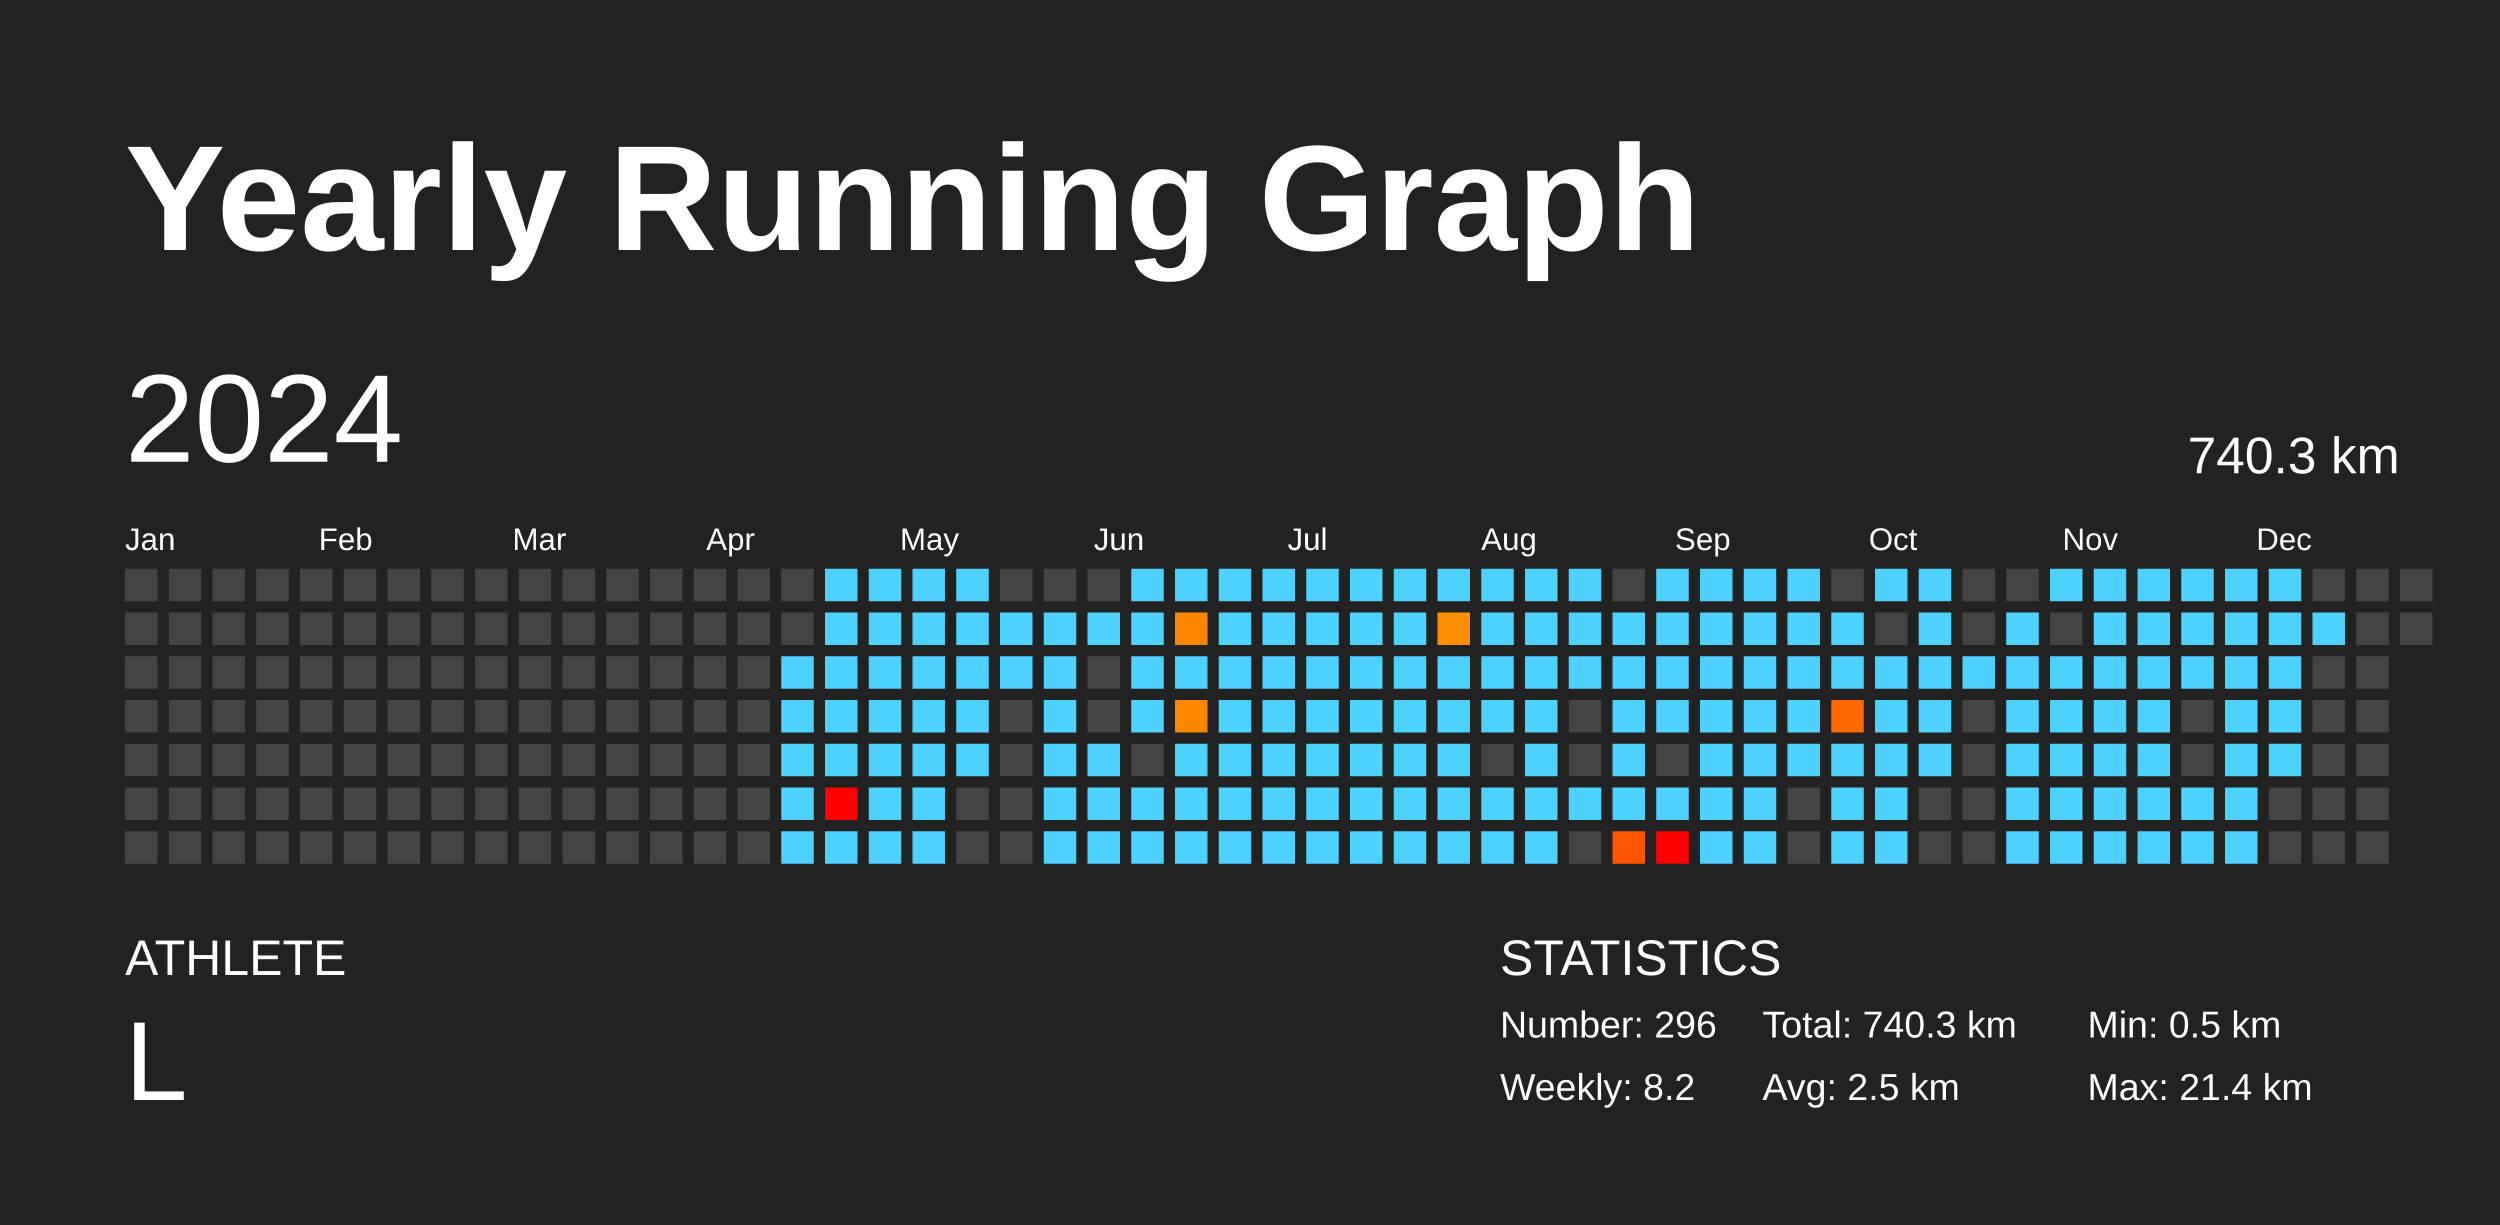
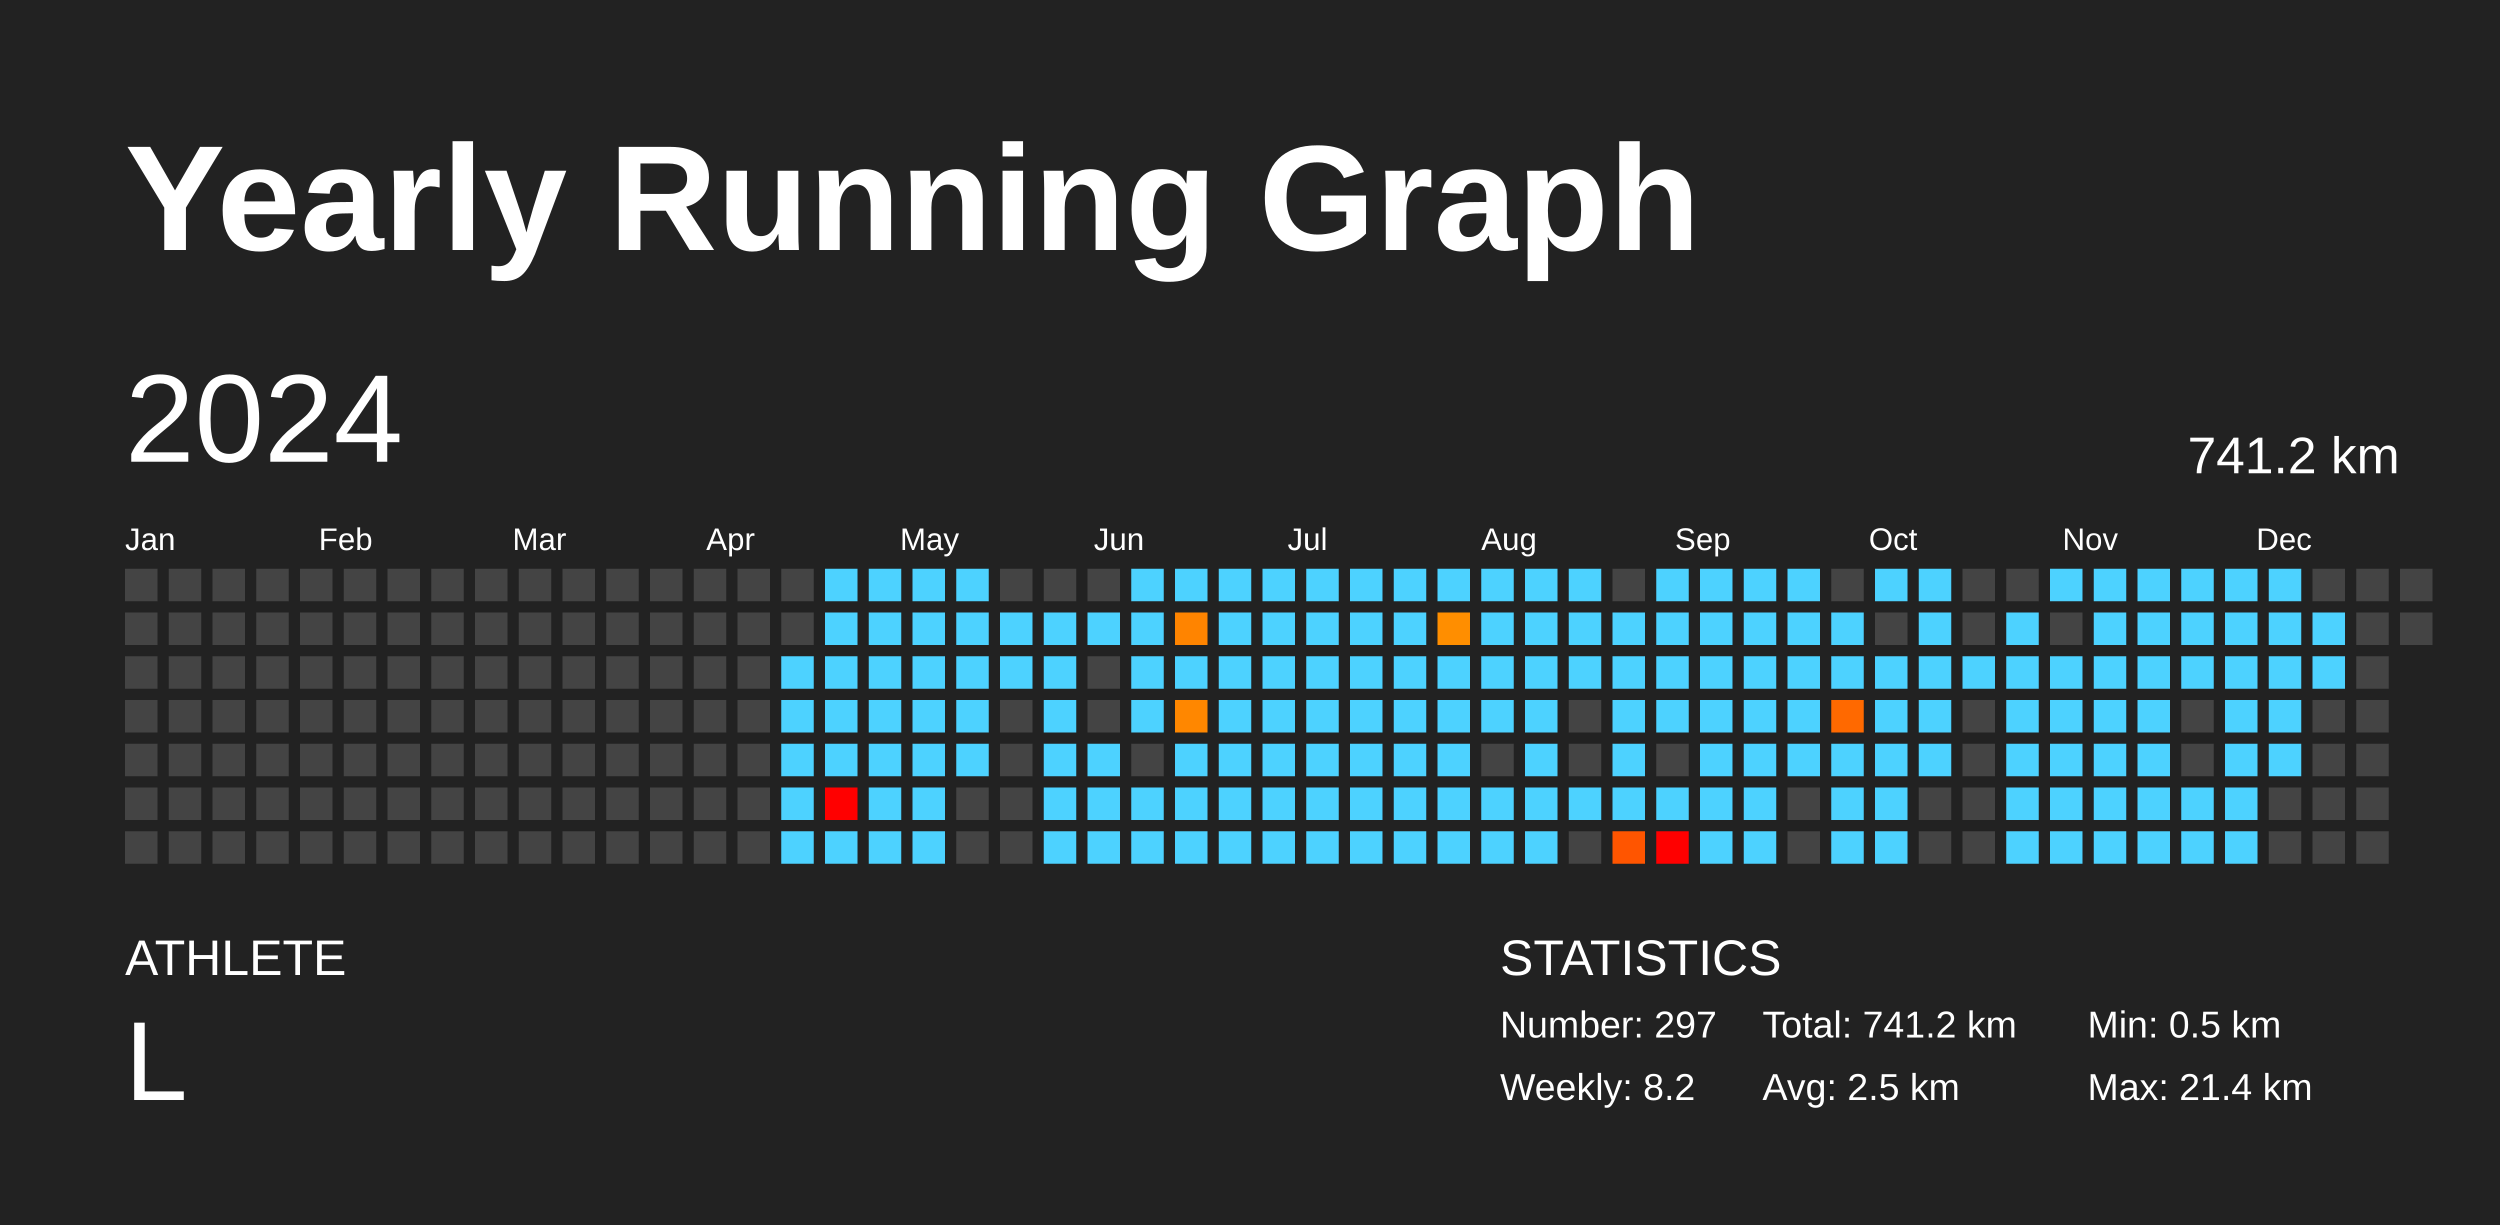
<svg xmlns="http://www.w3.org/2000/svg" baseProfile="full" height="98mm" version="1.1" viewBox="0,0,200,98" width="200mm">
  <defs />
  <rect fill="#222222" height="98" width="200" x="0" y="0" />
  <text fill="#FFFFFF" style="font-size:12px; font-family:Arial; font-weight:bold;" x="10" y="20">Yearly Running Graph</text>
  <text fill="#FFFFFF" style="font-size:4px; font-family:Arial" x="10" y="78">ATHLETE</text>
  <text fill="#FFFFFF" style="font-size:9px; font-family:Arial" x="10" y="88">L</text>
  <text fill="#FFFFFF" style="font-size:4px; font-family:Arial" x="120" y="78">STATISTICS</text>
-   <text fill="#FFFFFF" style="font-size:3px; font-family:Arial" x="120" y="83">Number: 296</text>
+   <text fill="#FFFFFF" style="font-size:3px; font-family:Arial" x="120" y="83">Number: 297</text>
  <text fill="#FFFFFF" style="font-size:3px; font-family:Arial" x="120" y="88">Weekly: 8.2</text>
-   <text fill="#FFFFFF" style="font-size:3px; font-family:Arial" x="141" y="83">Total: 740.3 km</text>
+   <text fill="#FFFFFF" style="font-size:3px; font-family:Arial" x="141" y="83">Total: 741.2 km</text>
  <text fill="#FFFFFF" style="font-size:3px; font-family:Arial" x="141" y="88">Avg: 2.5 km</text>
  <text fill="#FFFFFF" style="font-size:3px; font-family:Arial" x="167" y="83">Min: 0.5 km</text>
  <text fill="#FFFFFF" style="font-size:3px; font-family:Arial" x="167" y="88">Max: 21.4 km</text>
  <text dominant-baseline="hanging" fill="#FFFFFF" style="font-size:10.0px; font-family:Arial;" x="10" y="30">2024</text>
-   <text dominant-baseline="hanging" fill="#FFFFFF" style="font-size:4.125px; font-family:Arial;" x="175" y="35">740.3 km</text>
+   <text dominant-baseline="hanging" fill="#FFFFFF" style="font-size:4.125px; font-family:Arial;" x="175" y="35">741.2 km</text>
  <text fill="#FFFFFF" style="font-size:2.5px; font-family:Arial" x="10.0" y="44">Jan</text>
  <text fill="#FFFFFF" style="font-size:2.5px; font-family:Arial" x="25.5" y="44">Feb</text>
  <text fill="#FFFFFF" style="font-size:2.5px; font-family:Arial" x="41.0" y="44">Mar</text>
  <text fill="#FFFFFF" style="font-size:2.5px; font-family:Arial" x="56.5" y="44">Apr</text>
  <text fill="#FFFFFF" style="font-size:2.5px; font-family:Arial" x="72.0" y="44">May</text>
  <text fill="#FFFFFF" style="font-size:2.5px; font-family:Arial" x="87.5" y="44">Jun</text>
  <text fill="#FFFFFF" style="font-size:2.5px; font-family:Arial" x="103.0" y="44">Jul</text>
  <text fill="#FFFFFF" style="font-size:2.5px; font-family:Arial" x="118.5" y="44">Aug</text>
  <text fill="#FFFFFF" style="font-size:2.5px; font-family:Arial" x="134.0" y="44">Sep</text>
  <text fill="#FFFFFF" style="font-size:2.5px; font-family:Arial" x="149.5" y="44">Oct</text>
  <text fill="#FFFFFF" style="font-size:2.5px; font-family:Arial" x="165.0" y="44">Nov</text>
  <text fill="#FFFFFF" style="font-size:2.5px; font-family:Arial" x="180.5" y="44">Dec</text>
  <rect fill="#444444" height="2.6" width="2.6" x="10.0" y="45.5" />
  <rect fill="#444444" height="2.6" width="2.6" x="10.0" y="49.0" />
  <rect fill="#444444" height="2.6" width="2.6" x="10.0" y="52.5" />
  <rect fill="#444444" height="2.6" width="2.6" x="10.0" y="56.0" />
  <rect fill="#444444" height="2.6" width="2.6" x="10.0" y="59.5" />
  <rect fill="#444444" height="2.6" width="2.6" x="10.0" y="63.0" />
  <rect fill="#444444" height="2.6" width="2.6" x="10.0" y="66.5" />
  <rect fill="#444444" height="2.6" width="2.6" x="13.5" y="45.5" />
  <rect fill="#444444" height="2.6" width="2.6" x="13.5" y="49.0" />
  <rect fill="#444444" height="2.6" width="2.6" x="13.5" y="52.5" />
  <rect fill="#444444" height="2.6" width="2.6" x="13.5" y="56.0" />
  <rect fill="#444444" height="2.6" width="2.6" x="13.5" y="59.5" />
  <rect fill="#444444" height="2.6" width="2.6" x="13.5" y="63.0" />
  <rect fill="#444444" height="2.6" width="2.6" x="13.5" y="66.5" />
  <rect fill="#444444" height="2.6" width="2.6" x="17.0" y="45.5" />
  <rect fill="#444444" height="2.6" width="2.6" x="17.0" y="49.0" />
  <rect fill="#444444" height="2.6" width="2.6" x="17.0" y="52.5" />
  <rect fill="#444444" height="2.6" width="2.6" x="17.0" y="56.0" />
  <rect fill="#444444" height="2.6" width="2.6" x="17.0" y="59.5" />
  <rect fill="#444444" height="2.6" width="2.6" x="17.0" y="63.0" />
  <rect fill="#444444" height="2.6" width="2.6" x="17.0" y="66.5" />
  <rect fill="#444444" height="2.6" width="2.6" x="20.5" y="45.5" />
  <rect fill="#444444" height="2.6" width="2.6" x="20.5" y="49.0" />
  <rect fill="#444444" height="2.6" width="2.6" x="20.5" y="52.5" />
  <rect fill="#444444" height="2.6" width="2.6" x="20.5" y="56.0" />
  <rect fill="#444444" height="2.6" width="2.6" x="20.5" y="59.5" />
  <rect fill="#444444" height="2.6" width="2.6" x="20.5" y="63.0" />
  <rect fill="#444444" height="2.6" width="2.6" x="20.5" y="66.5" />
  <rect fill="#444444" height="2.6" width="2.6" x="24.0" y="45.5" />
  <rect fill="#444444" height="2.6" width="2.6" x="24.0" y="49.0" />
  <rect fill="#444444" height="2.6" width="2.6" x="24.0" y="52.5" />
  <rect fill="#444444" height="2.6" width="2.6" x="24.0" y="56.0" />
  <rect fill="#444444" height="2.6" width="2.6" x="24.0" y="59.5" />
  <rect fill="#444444" height="2.6" width="2.6" x="24.0" y="63.0" />
  <rect fill="#444444" height="2.6" width="2.6" x="24.0" y="66.5" />
  <rect fill="#444444" height="2.6" width="2.6" x="27.5" y="45.5" />
  <rect fill="#444444" height="2.6" width="2.6" x="27.5" y="49.0" />
  <rect fill="#444444" height="2.6" width="2.6" x="27.5" y="52.5" />
  <rect fill="#444444" height="2.6" width="2.6" x="27.5" y="56.0" />
  <rect fill="#444444" height="2.6" width="2.6" x="27.5" y="59.5" />
  <rect fill="#444444" height="2.6" width="2.6" x="27.5" y="63.0" />
  <rect fill="#444444" height="2.6" width="2.6" x="27.5" y="66.5" />
  <rect fill="#444444" height="2.6" width="2.6" x="31.0" y="45.5" />
  <rect fill="#444444" height="2.6" width="2.6" x="31.0" y="49.0" />
  <rect fill="#444444" height="2.6" width="2.6" x="31.0" y="52.5" />
  <rect fill="#444444" height="2.6" width="2.6" x="31.0" y="56.0" />
  <rect fill="#444444" height="2.6" width="2.6" x="31.0" y="59.5" />
  <rect fill="#444444" height="2.6" width="2.6" x="31.0" y="63.0" />
  <rect fill="#444444" height="2.6" width="2.6" x="31.0" y="66.5" />
  <rect fill="#444444" height="2.6" width="2.6" x="34.5" y="45.5" />
  <rect fill="#444444" height="2.6" width="2.6" x="34.5" y="49.0" />
  <rect fill="#444444" height="2.6" width="2.6" x="34.5" y="52.5" />
  <rect fill="#444444" height="2.6" width="2.6" x="34.5" y="56.0" />
  <rect fill="#444444" height="2.6" width="2.6" x="34.5" y="59.5" />
  <rect fill="#444444" height="2.6" width="2.6" x="34.5" y="63.0" />
  <rect fill="#444444" height="2.6" width="2.6" x="34.5" y="66.5" />
  <rect fill="#444444" height="2.6" width="2.6" x="38.0" y="45.5" />
  <rect fill="#444444" height="2.6" width="2.6" x="38.0" y="49.0" />
  <rect fill="#444444" height="2.6" width="2.6" x="38.0" y="52.5" />
  <rect fill="#444444" height="2.6" width="2.6" x="38.0" y="56.0" />
  <rect fill="#444444" height="2.6" width="2.6" x="38.0" y="59.5" />
  <rect fill="#444444" height="2.6" width="2.6" x="38.0" y="63.0" />
  <rect fill="#444444" height="2.6" width="2.6" x="38.0" y="66.5" />
  <rect fill="#444444" height="2.6" width="2.6" x="41.5" y="45.5" />
  <rect fill="#444444" height="2.6" width="2.6" x="41.5" y="49.0" />
  <rect fill="#444444" height="2.6" width="2.6" x="41.5" y="52.5" />
  <rect fill="#444444" height="2.6" width="2.6" x="41.5" y="56.0" />
  <rect fill="#444444" height="2.6" width="2.6" x="41.5" y="59.5" />
  <rect fill="#444444" height="2.6" width="2.6" x="41.5" y="63.0" />
  <rect fill="#444444" height="2.6" width="2.6" x="41.5" y="66.5" />
  <rect fill="#444444" height="2.6" width="2.6" x="45.0" y="45.5" />
  <rect fill="#444444" height="2.6" width="2.6" x="45.0" y="49.0" />
  <rect fill="#444444" height="2.6" width="2.6" x="45.0" y="52.5" />
  <rect fill="#444444" height="2.6" width="2.6" x="45.0" y="56.0" />
  <rect fill="#444444" height="2.6" width="2.6" x="45.0" y="59.5" />
  <rect fill="#444444" height="2.6" width="2.6" x="45.0" y="63.0" />
  <rect fill="#444444" height="2.6" width="2.6" x="45.0" y="66.5" />
  <rect fill="#444444" height="2.6" width="2.6" x="48.5" y="45.5" />
  <rect fill="#444444" height="2.6" width="2.6" x="48.5" y="49.0" />
  <rect fill="#444444" height="2.6" width="2.6" x="48.5" y="52.5" />
  <rect fill="#444444" height="2.6" width="2.6" x="48.5" y="56.0" />
  <rect fill="#444444" height="2.6" width="2.6" x="48.5" y="59.5" />
  <rect fill="#444444" height="2.6" width="2.6" x="48.5" y="63.0" />
  <rect fill="#444444" height="2.6" width="2.6" x="48.5" y="66.5" />
  <rect fill="#444444" height="2.6" width="2.6" x="52.0" y="45.5" />
  <rect fill="#444444" height="2.6" width="2.6" x="52.0" y="49.0" />
  <rect fill="#444444" height="2.6" width="2.6" x="52.0" y="52.5" />
  <rect fill="#444444" height="2.6" width="2.6" x="52.0" y="56.0" />
  <rect fill="#444444" height="2.6" width="2.6" x="52.0" y="59.5" />
  <rect fill="#444444" height="2.6" width="2.6" x="52.0" y="63.0" />
  <rect fill="#444444" height="2.6" width="2.6" x="52.0" y="66.5" />
  <rect fill="#444444" height="2.6" width="2.6" x="55.5" y="45.5" />
  <rect fill="#444444" height="2.6" width="2.6" x="55.5" y="49.0" />
  <rect fill="#444444" height="2.6" width="2.6" x="55.5" y="52.5" />
  <rect fill="#444444" height="2.6" width="2.6" x="55.5" y="56.0" />
  <rect fill="#444444" height="2.6" width="2.6" x="55.5" y="59.5" />
  <rect fill="#444444" height="2.6" width="2.6" x="55.5" y="63.0" />
  <rect fill="#444444" height="2.6" width="2.6" x="55.5" y="66.5" />
  <rect fill="#444444" height="2.6" width="2.6" x="59.0" y="45.5" />
  <rect fill="#444444" height="2.6" width="2.6" x="59.0" y="49.0" />
  <rect fill="#444444" height="2.6" width="2.6" x="59.0" y="52.5" />
  <rect fill="#444444" height="2.6" width="2.6" x="59.0" y="56.0" />
  <rect fill="#444444" height="2.6" width="2.6" x="59.0" y="59.5" />
  <rect fill="#444444" height="2.6" width="2.6" x="59.0" y="63.0" />
  <rect fill="#444444" height="2.6" width="2.6" x="59.0" y="66.5" />
  <rect fill="#444444" height="2.6" width="2.6" x="62.5" y="45.5" />
  <rect fill="#444444" height="2.6" width="2.6" x="62.5" y="49.0" />
  <rect fill="#4dd2ff" height="2.6" width="2.6" x="62.5" y="52.5" />
  <rect fill="#4dd2ff" height="2.6" width="2.6" x="62.5" y="56.0" />
  <rect fill="#4dd2ff" height="2.6" width="2.6" x="62.5" y="59.5" />
  <rect fill="#4dd2ff" height="2.6" width="2.6" x="62.5" y="63.0" />
  <rect fill="#4dd2ff" height="2.6" width="2.6" x="62.5" y="66.5" />
  <rect fill="#4dd2ff" height="2.6" width="2.6" x="66.0" y="45.5" />
  <rect fill="#4dd2ff" height="2.6" width="2.6" x="66.0" y="49.0" />
  <rect fill="#4dd2ff" height="2.6" width="2.6" x="66.0" y="52.5" />
  <rect fill="#4dd2ff" height="2.6" width="2.6" x="66.0" y="56.0" />
  <rect fill="#4dd2ff" height="2.6" width="2.6" x="66.0" y="59.5" />
  <rect fill="red" height="2.6" width="2.6" x="66.0" y="63.0" />
  <rect fill="#4dd2ff" height="2.6" width="2.6" x="66.0" y="66.5" />
  <rect fill="#4dd2ff" height="2.6" width="2.6" x="69.5" y="45.5" />
  <rect fill="#4dd2ff" height="2.6" width="2.6" x="69.5" y="49.0" />
  <rect fill="#4dd2ff" height="2.6" width="2.6" x="69.5" y="52.5" />
  <rect fill="#4dd2ff" height="2.6" width="2.6" x="69.5" y="56.0" />
  <rect fill="#4dd2ff" height="2.6" width="2.6" x="69.5" y="59.5" />
  <rect fill="#4dd2ff" height="2.6" width="2.6" x="69.5" y="63.0" />
  <rect fill="#4dd2ff" height="2.6" width="2.6" x="69.5" y="66.5" />
  <rect fill="#4dd2ff" height="2.6" width="2.6" x="73.0" y="45.5" />
  <rect fill="#4dd2ff" height="2.6" width="2.6" x="73.0" y="49.0" />
  <rect fill="#4dd2ff" height="2.6" width="2.6" x="73.0" y="52.5" />
  <rect fill="#4dd2ff" height="2.6" width="2.6" x="73.0" y="56.0" />
  <rect fill="#4dd2ff" height="2.6" width="2.6" x="73.0" y="59.5" />
  <rect fill="#4dd2ff" height="2.6" width="2.6" x="73.0" y="63.0" />
  <rect fill="#4dd2ff" height="2.6" width="2.6" x="73.0" y="66.5" />
  <rect fill="#4dd2ff" height="2.6" width="2.6" x="76.5" y="45.5" />
  <rect fill="#4dd2ff" height="2.6" width="2.6" x="76.5" y="49.0" />
  <rect fill="#4dd2ff" height="2.6" width="2.6" x="76.5" y="52.5" />
  <rect fill="#4dd2ff" height="2.6" width="2.6" x="76.5" y="56.0" />
  <rect fill="#4dd2ff" height="2.6" width="2.6" x="76.5" y="59.5" />
  <rect fill="#444444" height="2.6" width="2.6" x="76.5" y="63.0" />
  <rect fill="#444444" height="2.6" width="2.6" x="76.5" y="66.5" />
  <rect fill="#444444" height="2.6" width="2.6" x="80.0" y="45.5" />
  <rect fill="#4dd2ff" height="2.6" width="2.6" x="80.0" y="49.0" />
  <rect fill="#4dd2ff" height="2.6" width="2.6" x="80.0" y="52.5" />
  <rect fill="#444444" height="2.6" width="2.6" x="80.0" y="56.0" />
  <rect fill="#444444" height="2.6" width="2.6" x="80.0" y="59.5" />
  <rect fill="#444444" height="2.6" width="2.6" x="80.0" y="63.0" />
  <rect fill="#444444" height="2.6" width="2.6" x="80.0" y="66.5" />
  <rect fill="#444444" height="2.6" width="2.6" x="83.5" y="45.5" />
  <rect fill="#4dd2ff" height="2.6" width="2.6" x="83.5" y="49.0" />
  <rect fill="#4dd2ff" height="2.6" width="2.6" x="83.5" y="52.5" />
  <rect fill="#4dd2ff" height="2.6" width="2.6" x="83.5" y="56.0" />
  <rect fill="#4dd2ff" height="2.6" width="2.6" x="83.5" y="59.5" />
  <rect fill="#4dd2ff" height="2.6" width="2.6" x="83.5" y="63.0" />
  <rect fill="#4dd2ff" height="2.6" width="2.6" x="83.5" y="66.5" />
  <rect fill="#444444" height="2.6" width="2.6" x="87.0" y="45.5" />
  <rect fill="#4dd2ff" height="2.6" width="2.6" x="87.0" y="49.0" />
  <rect fill="#444444" height="2.6" width="2.6" x="87.0" y="52.5" />
  <rect fill="#444444" height="2.6" width="2.6" x="87.0" y="56.0" />
  <rect fill="#4dd2ff" height="2.6" width="2.6" x="87.0" y="59.5" />
  <rect fill="#4dd2ff" height="2.6" width="2.6" x="87.0" y="63.0" />
  <rect fill="#4dd2ff" height="2.6" width="2.6" x="87.0" y="66.5" />
  <rect fill="#4dd2ff" height="2.6" width="2.6" x="90.5" y="45.5" />
  <rect fill="#4dd2ff" height="2.6" width="2.6" x="90.5" y="49.0" />
  <rect fill="#4dd2ff" height="2.6" width="2.6" x="90.5" y="52.5" />
  <rect fill="#4dd2ff" height="2.6" width="2.6" x="90.5" y="56.0" />
  <rect fill="#444444" height="2.6" width="2.6" x="90.5" y="59.5" />
  <rect fill="#4dd2ff" height="2.6" width="2.6" x="90.5" y="63.0" />
  <rect fill="#4dd2ff" height="2.6" width="2.6" x="90.5" y="66.5" />
  <rect fill="#4dd2ff" height="2.6" width="2.6" x="94.0" y="45.5" />
  <rect fill="#ff8400" height="2.6" width="2.6" x="94.0" y="49.0" />
  <rect fill="#4dd2ff" height="2.6" width="2.6" x="94.0" y="52.5" />
  <rect fill="#ff8700" height="2.6" width="2.6" x="94.0" y="56.0" />
  <rect fill="#4dd2ff" height="2.6" width="2.6" x="94.0" y="59.5" />
  <rect fill="#4dd2ff" height="2.6" width="2.6" x="94.0" y="63.0" />
  <rect fill="#4dd2ff" height="2.6" width="2.6" x="94.0" y="66.5" />
  <rect fill="#4dd2ff" height="2.6" width="2.6" x="97.5" y="45.5" />
  <rect fill="#4dd2ff" height="2.6" width="2.6" x="97.5" y="49.0" />
  <rect fill="#4dd2ff" height="2.6" width="2.6" x="97.5" y="52.5" />
  <rect fill="#4dd2ff" height="2.6" width="2.6" x="97.5" y="56.0" />
  <rect fill="#4dd2ff" height="2.6" width="2.6" x="97.5" y="59.5" />
  <rect fill="#4dd2ff" height="2.6" width="2.6" x="97.5" y="63.0" />
  <rect fill="#4dd2ff" height="2.6" width="2.6" x="97.5" y="66.5" />
  <rect fill="#4dd2ff" height="2.6" width="2.6" x="101.0" y="45.5" />
  <rect fill="#4dd2ff" height="2.6" width="2.6" x="101.0" y="49.0" />
  <rect fill="#4dd2ff" height="2.6" width="2.6" x="101.0" y="52.5" />
  <rect fill="#4dd2ff" height="2.6" width="2.6" x="101.0" y="56.0" />
  <rect fill="#4dd2ff" height="2.6" width="2.6" x="101.0" y="59.5" />
  <rect fill="#4dd2ff" height="2.6" width="2.6" x="101.0" y="63.0" />
  <rect fill="#4dd2ff" height="2.6" width="2.6" x="101.0" y="66.5" />
  <rect fill="#4dd2ff" height="2.6" width="2.6" x="104.5" y="45.5" />
  <rect fill="#4dd2ff" height="2.6" width="2.6" x="104.5" y="49.0" />
  <rect fill="#4dd2ff" height="2.6" width="2.6" x="104.5" y="52.5" />
  <rect fill="#4dd2ff" height="2.6" width="2.6" x="104.5" y="56.0" />
  <rect fill="#4dd2ff" height="2.6" width="2.6" x="104.5" y="59.5" />
  <rect fill="#4dd2ff" height="2.6" width="2.6" x="104.5" y="63.0" />
  <rect fill="#4dd2ff" height="2.6" width="2.6" x="104.5" y="66.5" />
  <rect fill="#4dd2ff" height="2.6" width="2.6" x="108.0" y="45.5" />
  <rect fill="#4dd2ff" height="2.6" width="2.6" x="108.0" y="49.0" />
  <rect fill="#4dd2ff" height="2.6" width="2.6" x="108.0" y="52.5" />
  <rect fill="#4dd2ff" height="2.6" width="2.6" x="108.0" y="56.0" />
  <rect fill="#4dd2ff" height="2.6" width="2.6" x="108.0" y="59.5" />
  <rect fill="#4dd2ff" height="2.6" width="2.6" x="108.0" y="63.0" />
  <rect fill="#4dd2ff" height="2.6" width="2.6" x="108.0" y="66.5" />
  <rect fill="#4dd2ff" height="2.6" width="2.6" x="111.5" y="45.5" />
  <rect fill="#4dd2ff" height="2.6" width="2.6" x="111.5" y="49.0" />
  <rect fill="#4dd2ff" height="2.6" width="2.6" x="111.5" y="52.5" />
  <rect fill="#4dd2ff" height="2.6" width="2.6" x="111.5" y="56.0" />
  <rect fill="#4dd2ff" height="2.6" width="2.6" x="111.5" y="59.5" />
  <rect fill="#4dd2ff" height="2.6" width="2.6" x="111.5" y="63.0" />
  <rect fill="#4dd2ff" height="2.6" width="2.6" x="111.5" y="66.5" />
  <rect fill="#4dd2ff" height="2.6" width="2.6" x="115.0" y="45.5" />
  <rect fill="#ff8e00" height="2.6" width="2.6" x="115.0" y="49.0" />
  <rect fill="#4dd2ff" height="2.6" width="2.6" x="115.0" y="52.5" />
  <rect fill="#4dd2ff" height="2.6" width="2.6" x="115.0" y="56.0" />
  <rect fill="#4dd2ff" height="2.6" width="2.6" x="115.0" y="59.5" />
  <rect fill="#4dd2ff" height="2.6" width="2.6" x="115.0" y="63.0" />
  <rect fill="#4dd2ff" height="2.6" width="2.6" x="115.0" y="66.5" />
  <rect fill="#4dd2ff" height="2.6" width="2.6" x="118.5" y="45.5" />
  <rect fill="#4dd2ff" height="2.6" width="2.6" x="118.5" y="49.0" />
  <rect fill="#4dd2ff" height="2.6" width="2.6" x="118.5" y="52.5" />
  <rect fill="#4dd2ff" height="2.6" width="2.6" x="118.5" y="56.0" />
  <rect fill="#444444" height="2.6" width="2.6" x="118.5" y="59.5" />
  <rect fill="#4dd2ff" height="2.6" width="2.6" x="118.5" y="63.0" />
  <rect fill="#4dd2ff" height="2.6" width="2.6" x="118.5" y="66.5" />
  <rect fill="#4dd2ff" height="2.6" width="2.6" x="122.0" y="45.5" />
  <rect fill="#4dd2ff" height="2.6" width="2.6" x="122.0" y="49.0" />
  <rect fill="#4dd2ff" height="2.6" width="2.6" x="122.0" y="52.5" />
  <rect fill="#4dd2ff" height="2.6" width="2.6" x="122.0" y="56.0" />
  <rect fill="#4dd2ff" height="2.6" width="2.6" x="122.0" y="59.5" />
  <rect fill="#4dd2ff" height="2.6" width="2.6" x="122.0" y="63.0" />
  <rect fill="#4dd2ff" height="2.6" width="2.6" x="122.0" y="66.5" />
  <rect fill="#4dd2ff" height="2.6" width="2.6" x="125.5" y="45.5" />
  <rect fill="#4dd2ff" height="2.6" width="2.6" x="125.5" y="49.0" />
  <rect fill="#4dd2ff" height="2.6" width="2.6" x="125.5" y="52.5" />
  <rect fill="#444444" height="2.6" width="2.6" x="125.5" y="56.0" />
  <rect fill="#444444" height="2.6" width="2.6" x="125.5" y="59.5" />
  <rect fill="#4dd2ff" height="2.6" width="2.6" x="125.5" y="63.0" />
  <rect fill="#444444" height="2.6" width="2.6" x="125.5" y="66.5" />
  <rect fill="#444444" height="2.6" width="2.6" x="129.0" y="45.5" />
  <rect fill="#4dd2ff" height="2.6" width="2.6" x="129.0" y="49.0" />
  <rect fill="#4dd2ff" height="2.6" width="2.6" x="129.0" y="52.5" />
  <rect fill="#4dd2ff" height="2.6" width="2.6" x="129.0" y="56.0" />
  <rect fill="#4dd2ff" height="2.6" width="2.6" x="129.0" y="59.5" />
  <rect fill="#4dd2ff" height="2.6" width="2.6" x="129.0" y="63.0" />
  <rect fill="#ff5500" height="2.6" width="2.6" x="129.0" y="66.5" />
  <rect fill="#4dd2ff" height="2.6" width="2.6" x="132.5" y="45.5" />
  <rect fill="#4dd2ff" height="2.6" width="2.6" x="132.5" y="49.0" />
  <rect fill="#4dd2ff" height="2.6" width="2.6" x="132.5" y="52.5" />
  <rect fill="#4dd2ff" height="2.6" width="2.6" x="132.5" y="56.0" />
  <rect fill="#444444" height="2.6" width="2.6" x="132.5" y="59.5" />
  <rect fill="#4dd2ff" height="2.6" width="2.6" x="132.5" y="63.0" />
  <rect fill="red" height="2.6" width="2.6" x="132.5" y="66.5" />
  <rect fill="#4dd2ff" height="2.6" width="2.6" x="136.0" y="45.5" />
  <rect fill="#4dd2ff" height="2.6" width="2.6" x="136.0" y="49.0" />
  <rect fill="#4dd2ff" height="2.6" width="2.6" x="136.0" y="52.5" />
  <rect fill="#4dd2ff" height="2.6" width="2.6" x="136.0" y="56.0" />
  <rect fill="#4dd2ff" height="2.6" width="2.6" x="136.0" y="59.5" />
  <rect fill="#4dd2ff" height="2.6" width="2.6" x="136.0" y="63.0" />
  <rect fill="#4dd2ff" height="2.6" width="2.6" x="136.0" y="66.5" />
  <rect fill="#4dd2ff" height="2.6" width="2.6" x="139.5" y="45.5" />
  <rect fill="#4dd2ff" height="2.6" width="2.6" x="139.5" y="49.0" />
  <rect fill="#4dd2ff" height="2.6" width="2.6" x="139.5" y="52.5" />
  <rect fill="#4dd2ff" height="2.6" width="2.6" x="139.5" y="56.0" />
  <rect fill="#4dd2ff" height="2.6" width="2.6" x="139.5" y="59.5" />
  <rect fill="#4dd2ff" height="2.6" width="2.6" x="139.5" y="63.0" />
  <rect fill="#4dd2ff" height="2.6" width="2.6" x="139.5" y="66.5" />
  <rect fill="#4dd2ff" height="2.6" width="2.6" x="143.0" y="45.5" />
  <rect fill="#4dd2ff" height="2.6" width="2.6" x="143.0" y="49.0" />
  <rect fill="#4dd2ff" height="2.6" width="2.6" x="143.0" y="52.5" />
  <rect fill="#4dd2ff" height="2.6" width="2.6" x="143.0" y="56.0" />
  <rect fill="#4dd2ff" height="2.6" width="2.6" x="143.0" y="59.5" />
  <rect fill="#444444" height="2.6" width="2.6" x="143.0" y="63.0" />
  <rect fill="#444444" height="2.6" width="2.6" x="143.0" y="66.5" />
  <rect fill="#444444" height="2.6" width="2.6" x="146.5" y="45.5" />
  <rect fill="#4dd2ff" height="2.6" width="2.6" x="146.5" y="49.0" />
  <rect fill="#4dd2ff" height="2.6" width="2.6" x="146.5" y="52.5" />
  <rect fill="#ff6900" height="2.6" width="2.6" x="146.5" y="56.0" />
  <rect fill="#4dd2ff" height="2.6" width="2.6" x="146.5" y="59.5" />
  <rect fill="#4dd2ff" height="2.6" width="2.6" x="146.5" y="63.0" />
  <rect fill="#4dd2ff" height="2.6" width="2.6" x="146.5" y="66.5" />
  <rect fill="#4dd2ff" height="2.6" width="2.6" x="150.0" y="45.5" />
  <rect fill="#444444" height="2.6" width="2.6" x="150.0" y="49.0" />
  <rect fill="#4dd2ff" height="2.6" width="2.6" x="150.0" y="52.5" />
  <rect fill="#4dd2ff" height="2.6" width="2.6" x="150.0" y="56.0" />
  <rect fill="#4dd2ff" height="2.6" width="2.6" x="150.0" y="59.5" />
  <rect fill="#4dd2ff" height="2.6" width="2.6" x="150.0" y="63.0" />
  <rect fill="#4dd2ff" height="2.6" width="2.6" x="150.0" y="66.5" />
  <rect fill="#4dd2ff" height="2.6" width="2.6" x="153.5" y="45.5" />
  <rect fill="#4dd2ff" height="2.6" width="2.6" x="153.5" y="49.0" />
  <rect fill="#4dd2ff" height="2.6" width="2.6" x="153.5" y="52.5" />
  <rect fill="#4dd2ff" height="2.6" width="2.6" x="153.5" y="56.0" />
  <rect fill="#4dd2ff" height="2.6" width="2.6" x="153.5" y="59.5" />
  <rect fill="#444444" height="2.6" width="2.6" x="153.5" y="63.0" />
  <rect fill="#444444" height="2.6" width="2.6" x="153.5" y="66.5" />
  <rect fill="#444444" height="2.6" width="2.6" x="157.0" y="45.5" />
  <rect fill="#444444" height="2.6" width="2.6" x="157.0" y="49.0" />
  <rect fill="#4dd2ff" height="2.6" width="2.6" x="157.0" y="52.5" />
  <rect fill="#444444" height="2.6" width="2.6" x="157.0" y="56.0" />
  <rect fill="#444444" height="2.6" width="2.6" x="157.0" y="59.5" />
  <rect fill="#444444" height="2.6" width="2.6" x="157.0" y="63.0" />
  <rect fill="#444444" height="2.6" width="2.6" x="157.0" y="66.5" />
  <rect fill="#444444" height="2.6" width="2.6" x="160.5" y="45.5" />
  <rect fill="#4dd2ff" height="2.6" width="2.6" x="160.5" y="49.0" />
  <rect fill="#4dd2ff" height="2.6" width="2.6" x="160.5" y="52.5" />
  <rect fill="#4dd2ff" height="2.6" width="2.6" x="160.5" y="56.0" />
  <rect fill="#4dd2ff" height="2.6" width="2.6" x="160.5" y="59.5" />
  <rect fill="#4dd2ff" height="2.6" width="2.6" x="160.5" y="63.0" />
  <rect fill="#4dd2ff" height="2.6" width="2.6" x="160.5" y="66.5" />
  <rect fill="#4dd2ff" height="2.6" width="2.6" x="164.0" y="45.5" />
  <rect fill="#444444" height="2.6" width="2.6" x="164.0" y="49.0" />
  <rect fill="#4dd2ff" height="2.6" width="2.6" x="164.0" y="52.5" />
  <rect fill="#4dd2ff" height="2.6" width="2.6" x="164.0" y="56.0" />
  <rect fill="#4dd2ff" height="2.6" width="2.6" x="164.0" y="59.5" />
  <rect fill="#4dd2ff" height="2.6" width="2.6" x="164.0" y="63.0" />
  <rect fill="#4dd2ff" height="2.6" width="2.6" x="164.0" y="66.5" />
  <rect fill="#4dd2ff" height="2.6" width="2.6" x="167.5" y="45.5" />
  <rect fill="#4dd2ff" height="2.6" width="2.6" x="167.5" y="49.0" />
  <rect fill="#4dd2ff" height="2.6" width="2.6" x="167.5" y="52.5" />
  <rect fill="#4dd2ff" height="2.6" width="2.6" x="167.5" y="56.0" />
  <rect fill="#4dd2ff" height="2.6" width="2.6" x="167.5" y="59.5" />
  <rect fill="#4dd2ff" height="2.6" width="2.6" x="167.5" y="63.0" />
  <rect fill="#4dd2ff" height="2.6" width="2.6" x="167.5" y="66.5" />
  <rect fill="#4dd2ff" height="2.6" width="2.6" x="171.0" y="45.5" />
  <rect fill="#4dd2ff" height="2.6" width="2.6" x="171.0" y="49.0" />
  <rect fill="#4dd2ff" height="2.6" width="2.6" x="171.0" y="52.5" />
  <rect fill="#4dd2ff" height="2.6" width="2.6" x="171.0" y="56.0" />
  <rect fill="#4dd2ff" height="2.6" width="2.6" x="171.0" y="59.5" />
  <rect fill="#4dd2ff" height="2.6" width="2.6" x="171.0" y="63.0" />
  <rect fill="#4dd2ff" height="2.6" width="2.6" x="171.0" y="66.5" />
  <rect fill="#4dd2ff" height="2.6" width="2.6" x="174.5" y="45.5" />
  <rect fill="#4dd2ff" height="2.6" width="2.6" x="174.5" y="49.0" />
  <rect fill="#4dd2ff" height="2.6" width="2.6" x="174.5" y="52.5" />
  <rect fill="#444444" height="2.6" width="2.6" x="174.5" y="56.0" />
  <rect fill="#444444" height="2.6" width="2.6" x="174.5" y="59.5" />
  <rect fill="#4dd2ff" height="2.6" width="2.6" x="174.5" y="63.0" />
  <rect fill="#4dd2ff" height="2.6" width="2.6" x="174.5" y="66.5" />
  <rect fill="#4dd2ff" height="2.6" width="2.6" x="178.0" y="45.5" />
  <rect fill="#4dd2ff" height="2.6" width="2.6" x="178.0" y="49.0" />
  <rect fill="#4dd2ff" height="2.6" width="2.6" x="178.0" y="52.5" />
  <rect fill="#4dd2ff" height="2.6" width="2.6" x="178.0" y="56.0" />
  <rect fill="#4dd2ff" height="2.6" width="2.6" x="178.0" y="59.5" />
  <rect fill="#4dd2ff" height="2.6" width="2.6" x="178.0" y="63.0" />
  <rect fill="#4dd2ff" height="2.6" width="2.6" x="178.0" y="66.5" />
  <rect fill="#4dd2ff" height="2.6" width="2.6" x="181.5" y="45.5" />
  <rect fill="#4dd2ff" height="2.6" width="2.6" x="181.5" y="49.0" />
  <rect fill="#4dd2ff" height="2.6" width="2.6" x="181.5" y="52.5" />
  <rect fill="#4dd2ff" height="2.6" width="2.6" x="181.5" y="56.0" />
  <rect fill="#4dd2ff" height="2.6" width="2.6" x="181.5" y="59.5" />
  <rect fill="#444444" height="2.6" width="2.6" x="181.5" y="63.0" />
  <rect fill="#444444" height="2.6" width="2.6" x="181.5" y="66.5" />
  <rect fill="#444444" height="2.6" width="2.6" x="185.0" y="45.5" />
  <rect fill="#4dd2ff" height="2.6" width="2.6" x="185.0" y="49.0" />
-   <rect fill="#444444" height="2.6" width="2.6" x="185.0" y="52.5" />
+   <rect fill="#4dd2ff" height="2.6" width="2.6" x="185.0" y="52.5" />
  <rect fill="#444444" height="2.6" width="2.6" x="185.0" y="56.0" />
  <rect fill="#444444" height="2.6" width="2.6" x="185.0" y="59.5" />
  <rect fill="#444444" height="2.6" width="2.6" x="185.0" y="63.0" />
  <rect fill="#444444" height="2.6" width="2.6" x="185.0" y="66.5" />
  <rect fill="#444444" height="2.6" width="2.6" x="188.5" y="45.5" />
  <rect fill="#444444" height="2.6" width="2.6" x="188.5" y="49.0" />
  <rect fill="#444444" height="2.6" width="2.6" x="188.5" y="52.5" />
  <rect fill="#444444" height="2.6" width="2.6" x="188.5" y="56.0" />
  <rect fill="#444444" height="2.6" width="2.6" x="188.5" y="59.5" />
  <rect fill="#444444" height="2.6" width="2.6" x="188.5" y="63.0" />
  <rect fill="#444444" height="2.6" width="2.6" x="188.5" y="66.5" />
  <rect fill="#444444" height="2.6" width="2.6" x="192.0" y="45.5" />
  <rect fill="#444444" height="2.6" width="2.6" x="192.0" y="49.0" />
</svg>
